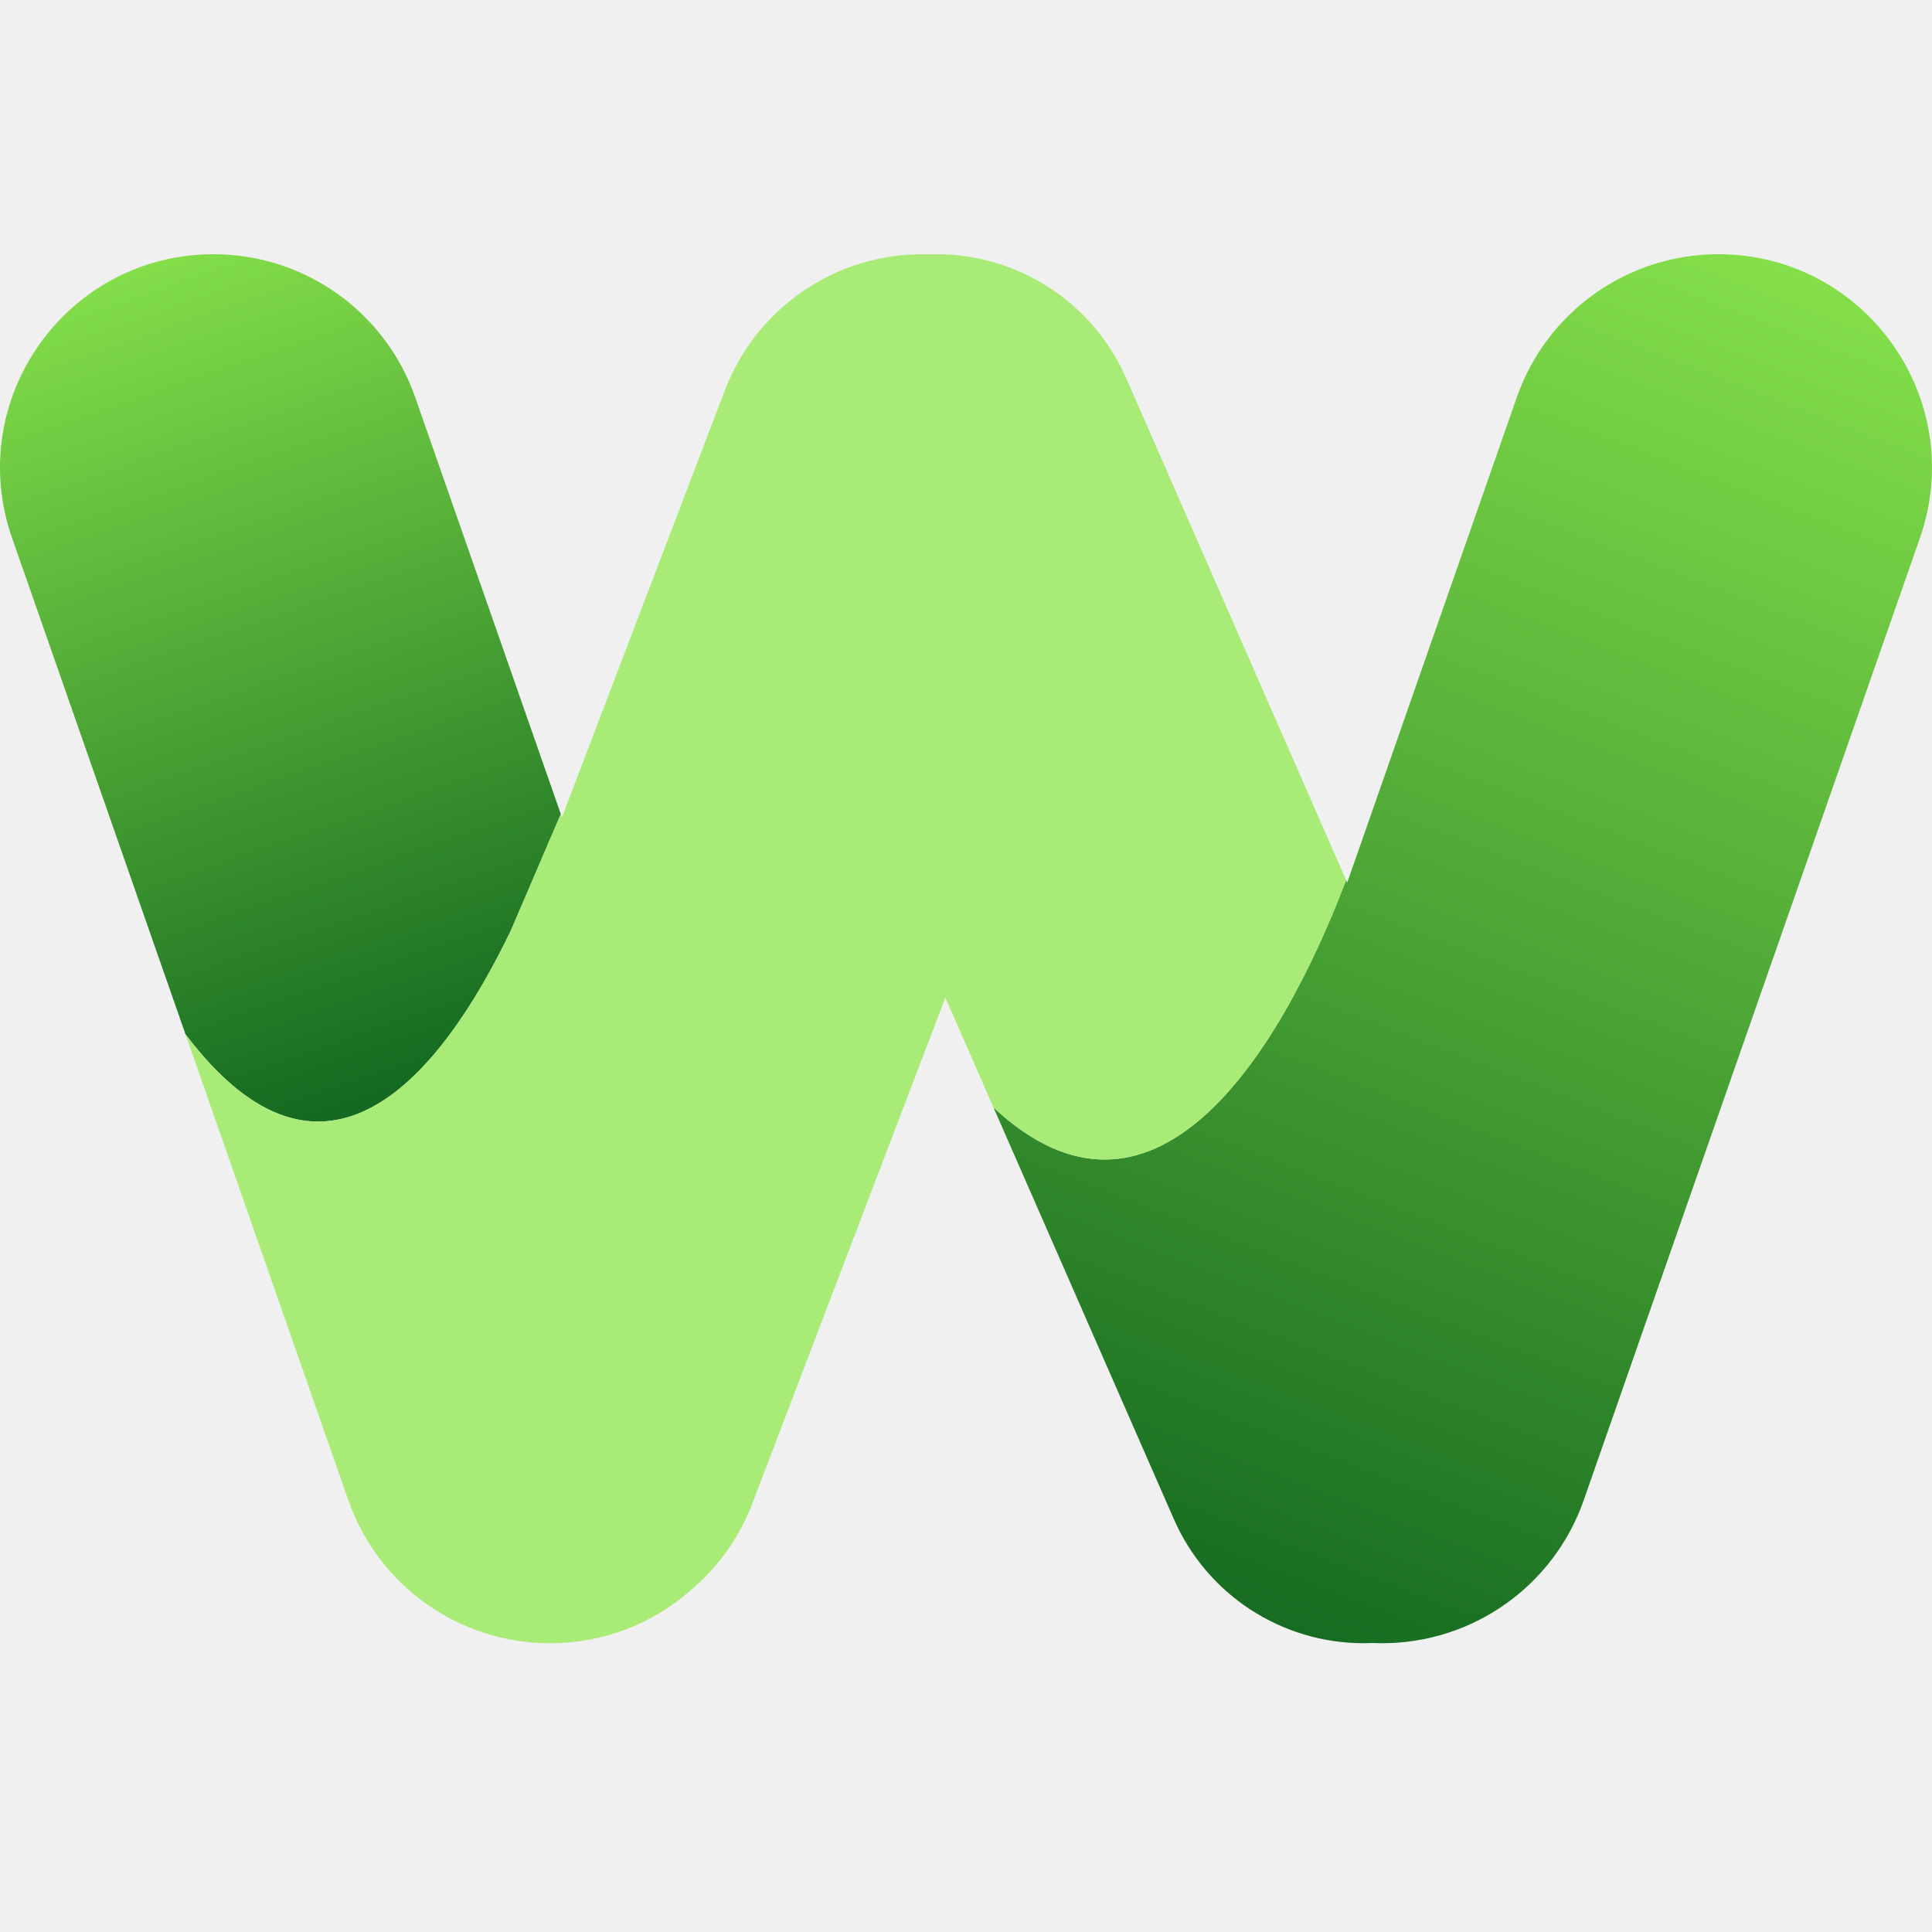
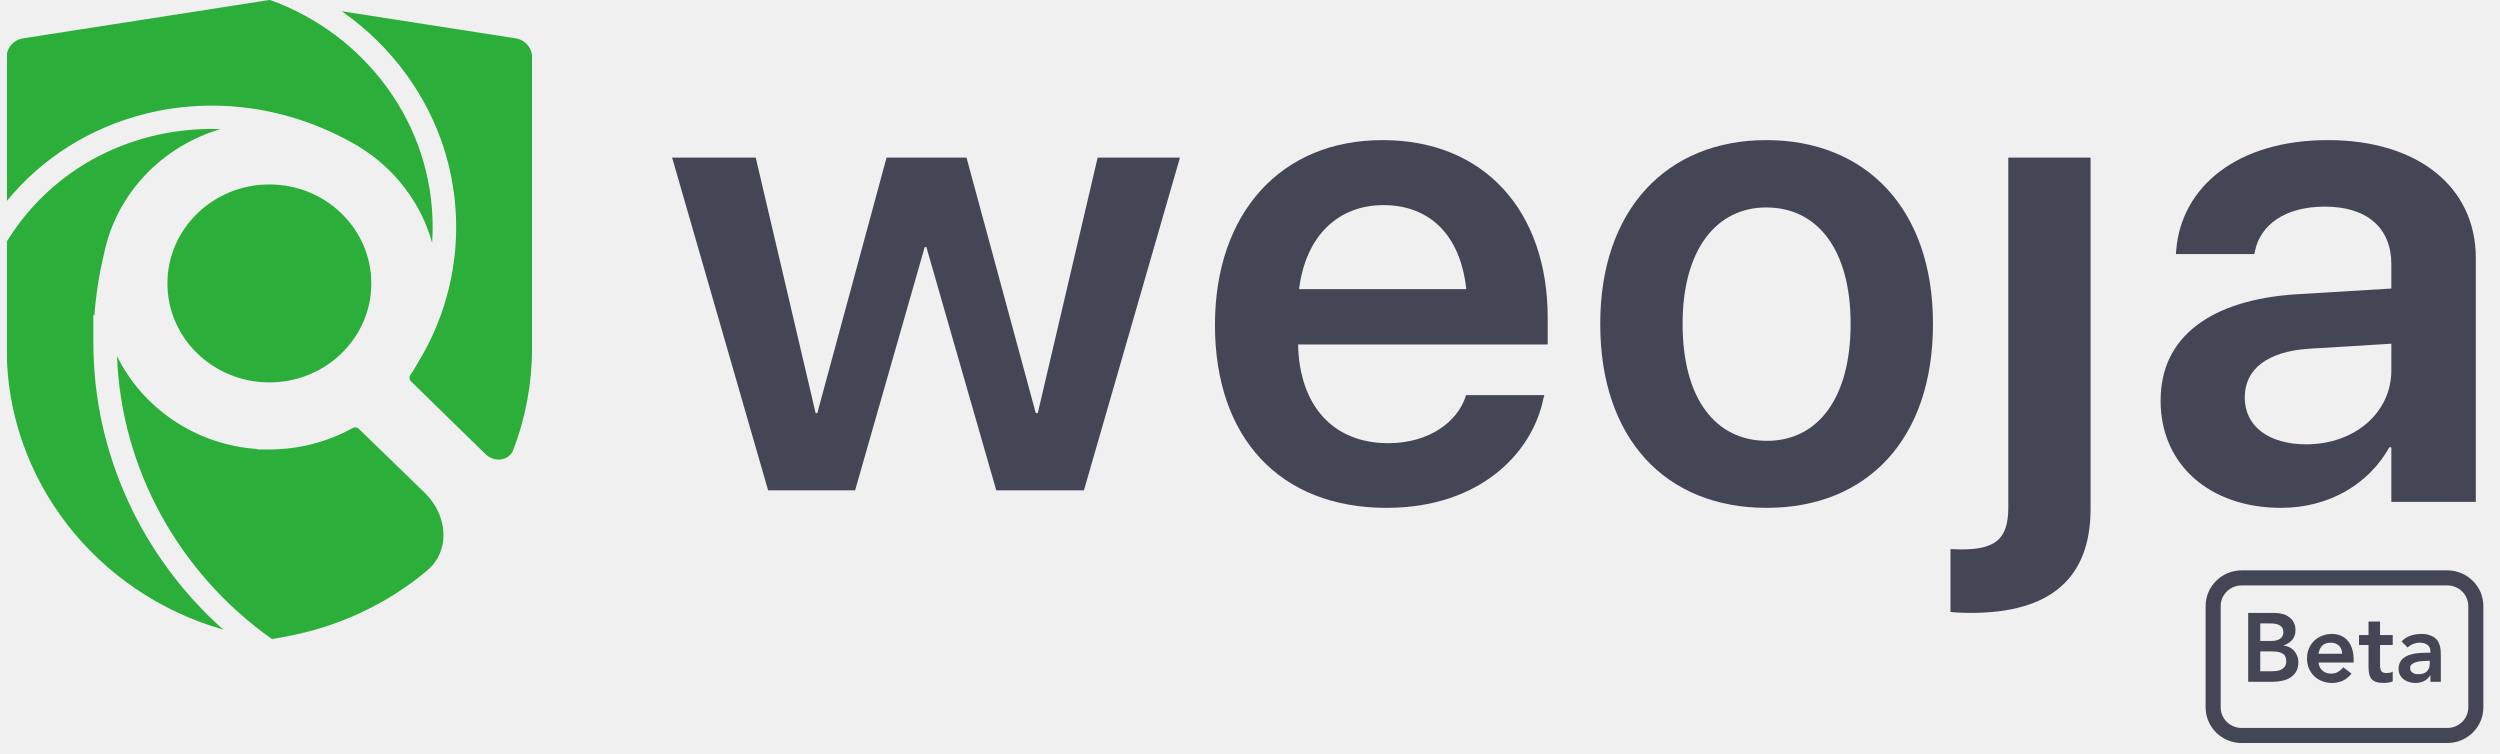
- <svg xmlns="http://www.w3.org/2000/svg" width="70" height="70" viewBox="0 0 70 70" fill="none">
-   <path d="M6.778 37.548C11.767 44.072 15.951 39.037 18.513 33.708L20.319 29.496L15.043 14.394C13.958 11.29 11.029 9.211 7.741 9.211C2.415 9.211 -1.318 14.469 0.439 19.497L6.72 37.472C6.739 37.497 6.759 37.522 6.778 37.548Z" fill="url(#paint0_linear_59677_43226)" />
-   <path d="M48.773 31.886C46.279 38.432 41.724 45.462 35.998 40.13L42.533 55.044C43.729 57.774 46.427 59.537 49.407 59.537C49.519 59.537 49.631 59.535 49.741 59.53C49.853 59.535 49.966 59.537 50.08 59.537C53.368 59.537 56.297 57.458 57.382 54.354L69.561 19.497C71.317 14.469 67.585 9.211 62.259 9.211C58.971 9.211 56.042 11.29 54.957 14.394L48.813 31.978L48.773 31.886Z" fill="url(#paint1_linear_59677_43226)" />
-   <path d="M27.254 54.486C26.776 55.738 25.993 56.81 25.009 57.632C23.669 58.808 21.906 59.537 19.922 59.537C16.633 59.537 13.704 57.458 12.62 54.354L6.724 37.479C6.741 37.502 6.759 37.525 6.777 37.548C11.766 44.072 15.95 39.037 18.512 33.708L20.32 29.492L20.361 29.609L26.265 14.137C27.397 11.171 30.242 9.211 33.417 9.211C33.504 9.211 33.59 9.212 33.675 9.215C33.761 9.212 33.846 9.211 33.932 9.211C36.912 9.211 39.609 10.974 40.805 13.704L48.812 31.979L48.773 31.89C46.279 38.437 41.722 45.465 35.996 40.126L34.252 36.147L27.254 54.486Z" fill="#A9EB77" />
+ <svg xmlns="http://www.w3.org/2000/svg" width="166" height="50" viewBox="0 0 166 50" fill="none">
+   <g clip-path="url(#clip0_59677_43226)">
+     <mask id="mask0_59677_43226" style="mask-type:luminance" maskUnits="userSpaceOnUse" x="0" y="0" width="36" height="43">
+       <path d="M35.33 0H0.442V42.434H35.33V0Z" fill="white" />
+     </mask>
+     <g mask="url(#mask0_59677_43226)">
+       <path d="M29.443 35.664C29.483 34.599 29.026 33.521 28.189 32.709L23.807 28.455C23.712 28.363 23.541 28.352 23.402 28.429C21.725 29.356 19.814 29.845 17.877 29.845H17.096V29.816C12.979 29.539 9.467 27.091 7.77 23.648C8.045 31.088 11.842 38.039 18.061 42.434L18.959 42.271C22.43 41.641 25.677 40.128 28.345 37.896C29.207 37.176 29.417 36.285 29.441 35.664H29.443Z" fill="#2BAF3A" />
+       <path d="M32.23 30.148C32.535 30.445 32.955 30.573 33.352 30.489C33.553 30.446 33.916 30.31 34.085 29.866C34.91 27.703 35.328 25.43 35.328 23.113V3.793C35.328 3.168 34.867 2.644 34.232 2.545L22.689 0.747C24.329 1.884 25.771 3.288 26.96 4.917C29.138 7.902 30.29 11.419 30.29 15.089C30.29 18.258 29.414 21.363 27.757 24.072C27.602 24.351 27.434 24.627 27.257 24.89C27.164 25.027 27.17 25.206 27.27 25.304L32.231 30.148H32.23Z" fill="#2BAF3A" />
+       <path d="M28.728 15.089C28.728 11.735 27.676 8.52 25.686 5.794C23.752 3.147 21.087 1.149 17.972 0.013L17.886 0L1.538 2.545C0.903 2.644 0.442 3.168 0.442 3.792V13.36C2.781 10.494 5.993 8.462 9.698 7.545C14.278 6.411 19.153 7.105 23.427 9.501L23.817 9.719V9.731C26.235 11.199 27.964 13.501 28.694 16.119C28.716 15.777 28.728 15.434 28.728 15.089Z" fill="#2BAF3A" />
+       <path d="M0.442 16.056V23.138C0.442 31.836 6.38 39.396 14.822 41.806C9.372 36.949 6.2 30.046 6.2 22.776V20.881L6.268 20.95C6.368 19.574 6.58 18.206 6.904 16.867C7.716 12.857 10.763 9.717 14.638 8.573C8.961 8.38 3.509 11.048 0.442 16.056Z" fill="#2BAF3A" />
+       <path d="M17.887 25.391C21.625 25.391 24.656 22.449 24.656 18.82C24.656 15.19 21.625 12.248 17.887 12.248C14.148 12.248 11.117 15.19 11.117 18.82C11.117 22.449 14.148 25.391 17.887 25.391Z" fill="#2BAF3A" />
+     </g>
+     <path d="M51.003 32.558L44.628 10.465H50.181L54.158 27.43H54.269L58.867 10.465H64.176L68.775 27.43H68.908L72.884 10.465H78.349L71.973 32.558H66.153L61.511 16.405H61.4L56.779 32.558H51.003Z" fill="#454655" />
+     <path d="M92.068 33.721C84.964 33.721 80.674 29.05 80.674 21.59V21.567C80.674 14.173 85.03 9.303 91.799 9.303C98.568 9.303 102.767 14.018 102.767 21.102V22.873H86.192C86.282 26.991 88.56 29.427 92.179 29.427C94.949 29.427 96.758 27.965 97.295 26.393L97.339 26.239H102.544L102.477 26.482C101.74 30.091 98.255 33.721 92.068 33.721ZM91.867 13.62C88.917 13.62 86.706 15.59 86.259 19.199H97.361C96.959 15.479 94.815 13.62 91.867 13.62Z" fill="#454655" />
+     <path d="M117.302 33.721C110.584 33.721 106.256 29.117 106.256 21.523V21.479C106.256 13.952 110.649 9.303 117.281 9.303C123.935 9.303 128.349 13.908 128.349 21.479V21.523C128.349 29.139 123.999 33.721 117.302 33.721ZM117.324 29.271C120.705 29.271 122.88 26.438 122.88 21.523V21.479C122.88 16.586 120.684 13.775 117.281 13.775C113.943 13.775 111.726 16.608 111.726 21.479V21.523C111.726 26.46 113.901 29.271 117.324 29.271Z" fill="#454655" />
+     <path d="M130.872 40.697C130.411 40.697 129.841 40.676 129.512 40.633V36.461C129.731 36.461 129.972 36.482 130.236 36.482C132.495 36.482 133.351 35.798 133.351 33.701V10.465H138.814V33.786C138.814 38.387 136.159 40.697 130.872 40.697Z" fill="#454655" />
+     <path d="M151.463 33.721C146.686 33.721 143.465 30.813 143.465 26.618V26.573C143.465 22.4 146.754 19.892 152.544 19.536L158.785 19.159V17.538C158.785 15.163 157.208 13.72 154.369 13.72C151.71 13.72 150.088 14.941 149.728 16.673L149.683 16.872H144.479L144.501 16.606C144.84 12.433 148.512 9.303 154.572 9.303C160.543 9.303 164.395 12.411 164.395 17.139V33.322H158.785V29.703H158.65C157.276 32.167 154.617 33.721 151.463 33.721ZM149.052 26.396C149.052 28.327 150.674 29.503 153.13 29.503C156.352 29.503 158.785 27.395 158.785 24.598V22.822L153.333 23.155C150.562 23.332 149.052 24.509 149.052 26.374V26.396Z" fill="#454655" />
+     <path d="M162.5 38.372H148.849C147.802 38.372 146.953 39.209 146.953 40.241V46.968C146.953 48.001 147.802 48.837 148.849 48.837H162.5C163.546 48.837 164.395 48.001 164.395 46.968V40.241C164.395 39.209 163.546 38.372 162.5 38.372Z" stroke="#454655" />
+     <path d="M149.279 40.697H151.037C151.207 40.697 151.374 40.719 151.54 40.762C151.706 40.801 151.852 40.867 151.979 40.962C152.112 41.053 152.217 41.171 152.298 41.317C152.379 41.464 152.419 41.64 152.419 41.847C152.419 42.105 152.348 42.319 152.202 42.487C152.058 42.655 151.87 42.775 151.636 42.848V42.861C151.776 42.879 151.906 42.919 152.024 42.984C152.148 43.044 152.251 43.124 152.336 43.223C152.421 43.318 152.487 43.43 152.534 43.559C152.585 43.684 152.611 43.82 152.611 43.966C152.611 44.216 152.562 44.425 152.464 44.593C152.366 44.756 152.236 44.89 152.074 44.993C151.919 45.092 151.736 45.163 151.527 45.206C151.323 45.249 151.115 45.271 150.904 45.271H149.279V40.697ZM150.081 42.558H150.814C151.081 42.558 151.281 42.506 151.413 42.403C151.549 42.295 151.616 42.155 151.616 41.983C151.616 41.785 151.547 41.638 151.406 41.544C151.271 41.444 151.05 41.395 150.744 41.395H150.081V42.558ZM150.081 44.573H150.82C150.922 44.573 151.03 44.567 151.145 44.554C151.264 44.541 151.373 44.511 151.47 44.463C151.567 44.416 151.648 44.349 151.712 44.263C151.776 44.173 151.807 44.052 151.807 43.901C151.807 43.66 151.729 43.492 151.572 43.398C151.419 43.303 151.179 43.255 150.852 43.255H150.081V44.573ZM153.95 43.992C153.976 44.224 154.065 44.405 154.217 44.535C154.371 44.664 154.556 44.728 154.772 44.728C154.963 44.728 155.122 44.69 155.25 44.612C155.381 44.53 155.495 44.429 155.594 44.308L156.142 44.728C155.963 44.952 155.763 45.112 155.543 45.206C155.321 45.301 155.091 45.348 154.849 45.348C154.62 45.348 154.402 45.31 154.199 45.232C153.995 45.155 153.819 45.045 153.67 44.903C153.521 44.761 153.402 44.59 153.314 44.392C153.228 44.19 153.186 43.966 153.186 43.721C153.186 43.475 153.228 43.253 153.314 43.055C153.402 42.853 153.521 42.681 153.67 42.538C153.819 42.396 153.995 42.286 154.199 42.209C154.402 42.131 154.62 42.093 154.849 42.093C155.061 42.093 155.254 42.131 155.428 42.209C155.606 42.282 155.757 42.39 155.88 42.532C156.008 42.674 156.105 42.851 156.173 43.062C156.245 43.268 156.281 43.507 156.281 43.779V43.992H153.95ZM155.517 43.41C155.513 43.182 155.442 43.003 155.307 42.874C155.171 42.741 154.983 42.674 154.741 42.674C154.511 42.674 154.328 42.741 154.193 42.874C154.061 43.008 153.98 43.187 153.95 43.41H155.517ZM156.64 42.829V42.17H157.27V41.272H158.035V42.17H158.876V42.829H158.035V44.186C158.035 44.341 158.062 44.463 158.117 44.554C158.176 44.644 158.291 44.69 158.462 44.69C158.529 44.69 158.602 44.683 158.684 44.67C158.764 44.653 158.828 44.627 158.876 44.593V45.245C158.794 45.284 158.694 45.31 158.576 45.323C158.462 45.34 158.359 45.348 158.27 45.348C158.066 45.348 157.899 45.325 157.767 45.277C157.64 45.234 157.537 45.167 157.462 45.077C157.388 44.982 157.338 44.866 157.308 44.728C157.283 44.59 157.27 44.431 157.27 44.25V42.829H156.64ZM161.381 44.845H161.363C161.252 45.021 161.112 45.15 160.943 45.232C160.773 45.31 160.586 45.348 160.383 45.348C160.242 45.348 160.105 45.329 159.969 45.29C159.837 45.252 159.717 45.193 159.612 45.116C159.509 45.038 159.427 44.941 159.363 44.825C159.299 44.709 159.267 44.573 159.267 44.418C159.267 44.25 159.297 44.108 159.357 43.992C159.416 43.871 159.494 43.772 159.592 43.695C159.694 43.613 159.812 43.548 159.943 43.501C160.074 43.453 160.211 43.419 160.35 43.398C160.494 43.372 160.64 43.357 160.784 43.352C160.928 43.344 161.064 43.339 161.191 43.339H161.381V43.255C161.381 43.062 161.316 42.917 161.185 42.823C161.054 42.724 160.885 42.674 160.681 42.674C160.52 42.674 160.37 42.704 160.229 42.764C160.09 42.82 159.969 42.898 159.866 42.997L159.465 42.59C159.635 42.413 159.831 42.286 160.057 42.209C160.286 42.131 160.522 42.093 160.764 42.093C160.98 42.093 161.163 42.118 161.312 42.17C161.461 42.218 161.584 42.28 161.681 42.358C161.779 42.435 161.854 42.525 161.905 42.629C161.959 42.728 161.998 42.829 162.019 42.932C162.044 43.036 162.059 43.137 162.064 43.236C162.067 43.331 162.07 43.415 162.07 43.488V45.271H161.381V44.845ZM161.337 43.882H161.178C161.072 43.882 160.952 43.886 160.821 43.895C160.691 43.904 160.564 43.925 160.445 43.96C160.331 43.99 160.234 44.037 160.152 44.102C160.072 44.162 160.031 44.248 160.031 44.36C160.031 44.433 160.047 44.496 160.077 44.547C160.111 44.595 160.152 44.636 160.204 44.67C160.255 44.705 160.312 44.73 160.376 44.748C160.44 44.761 160.504 44.767 160.566 44.767C160.83 44.767 161.023 44.705 161.147 44.58C161.273 44.45 161.337 44.276 161.337 44.056V43.882Z" fill="#454655" />
+   </g>
  <defs>
-     <linearGradient id="paint0_linear_59677_43226" x1="4.718" y1="9.211" x2="15.041" y2="39.162" gradientUnits="userSpaceOnUse">
-       <stop stop-color="#85E04A" />
-       <stop offset="1" stop-color="#146A20" />
-     </linearGradient>
-     <linearGradient id="paint1_linear_59677_43226" x1="64.626" y1="9.211" x2="45.185" y2="59.538" gradientUnits="userSpaceOnUse">
-       <stop stop-color="#85E04A" />
-       <stop offset="1" stop-color="#146A20" />
-     </linearGradient>
+     <clipPath id="clip0_59677_43226">
+       <rect width="165.116" height="50" fill="white" transform="translate(0.441895)" />
+     </clipPath>
  </defs>
</svg>
